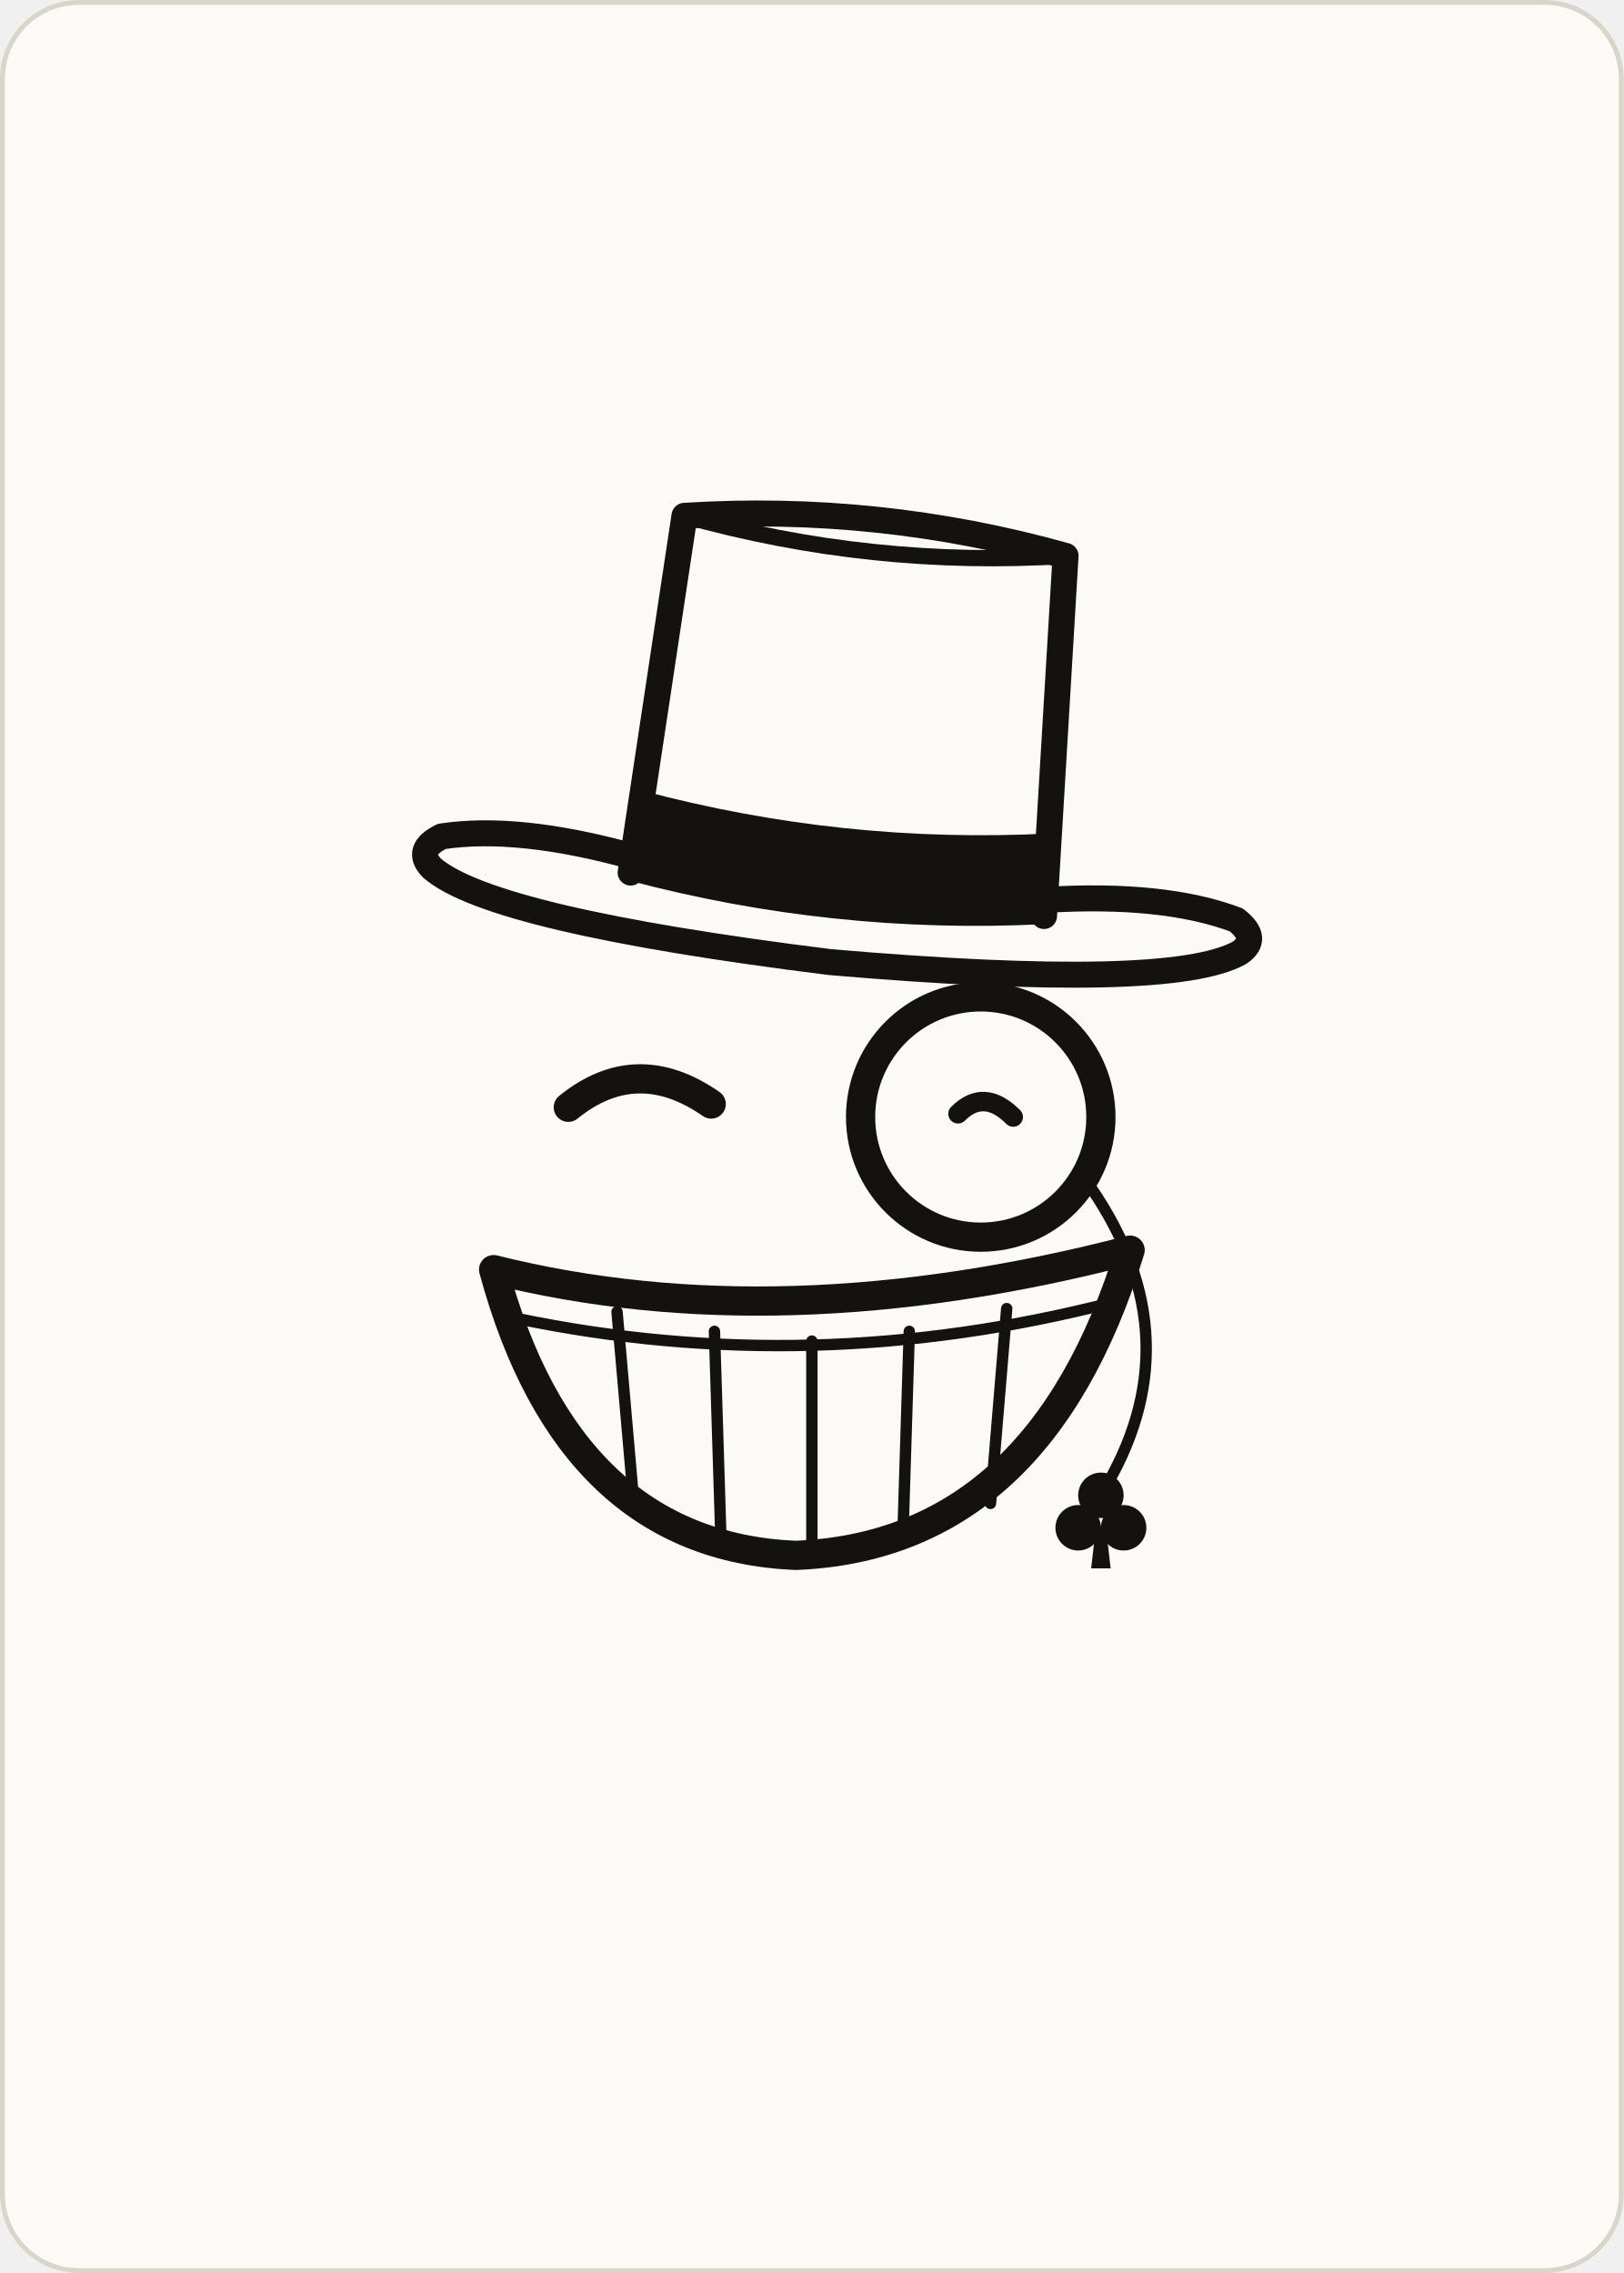
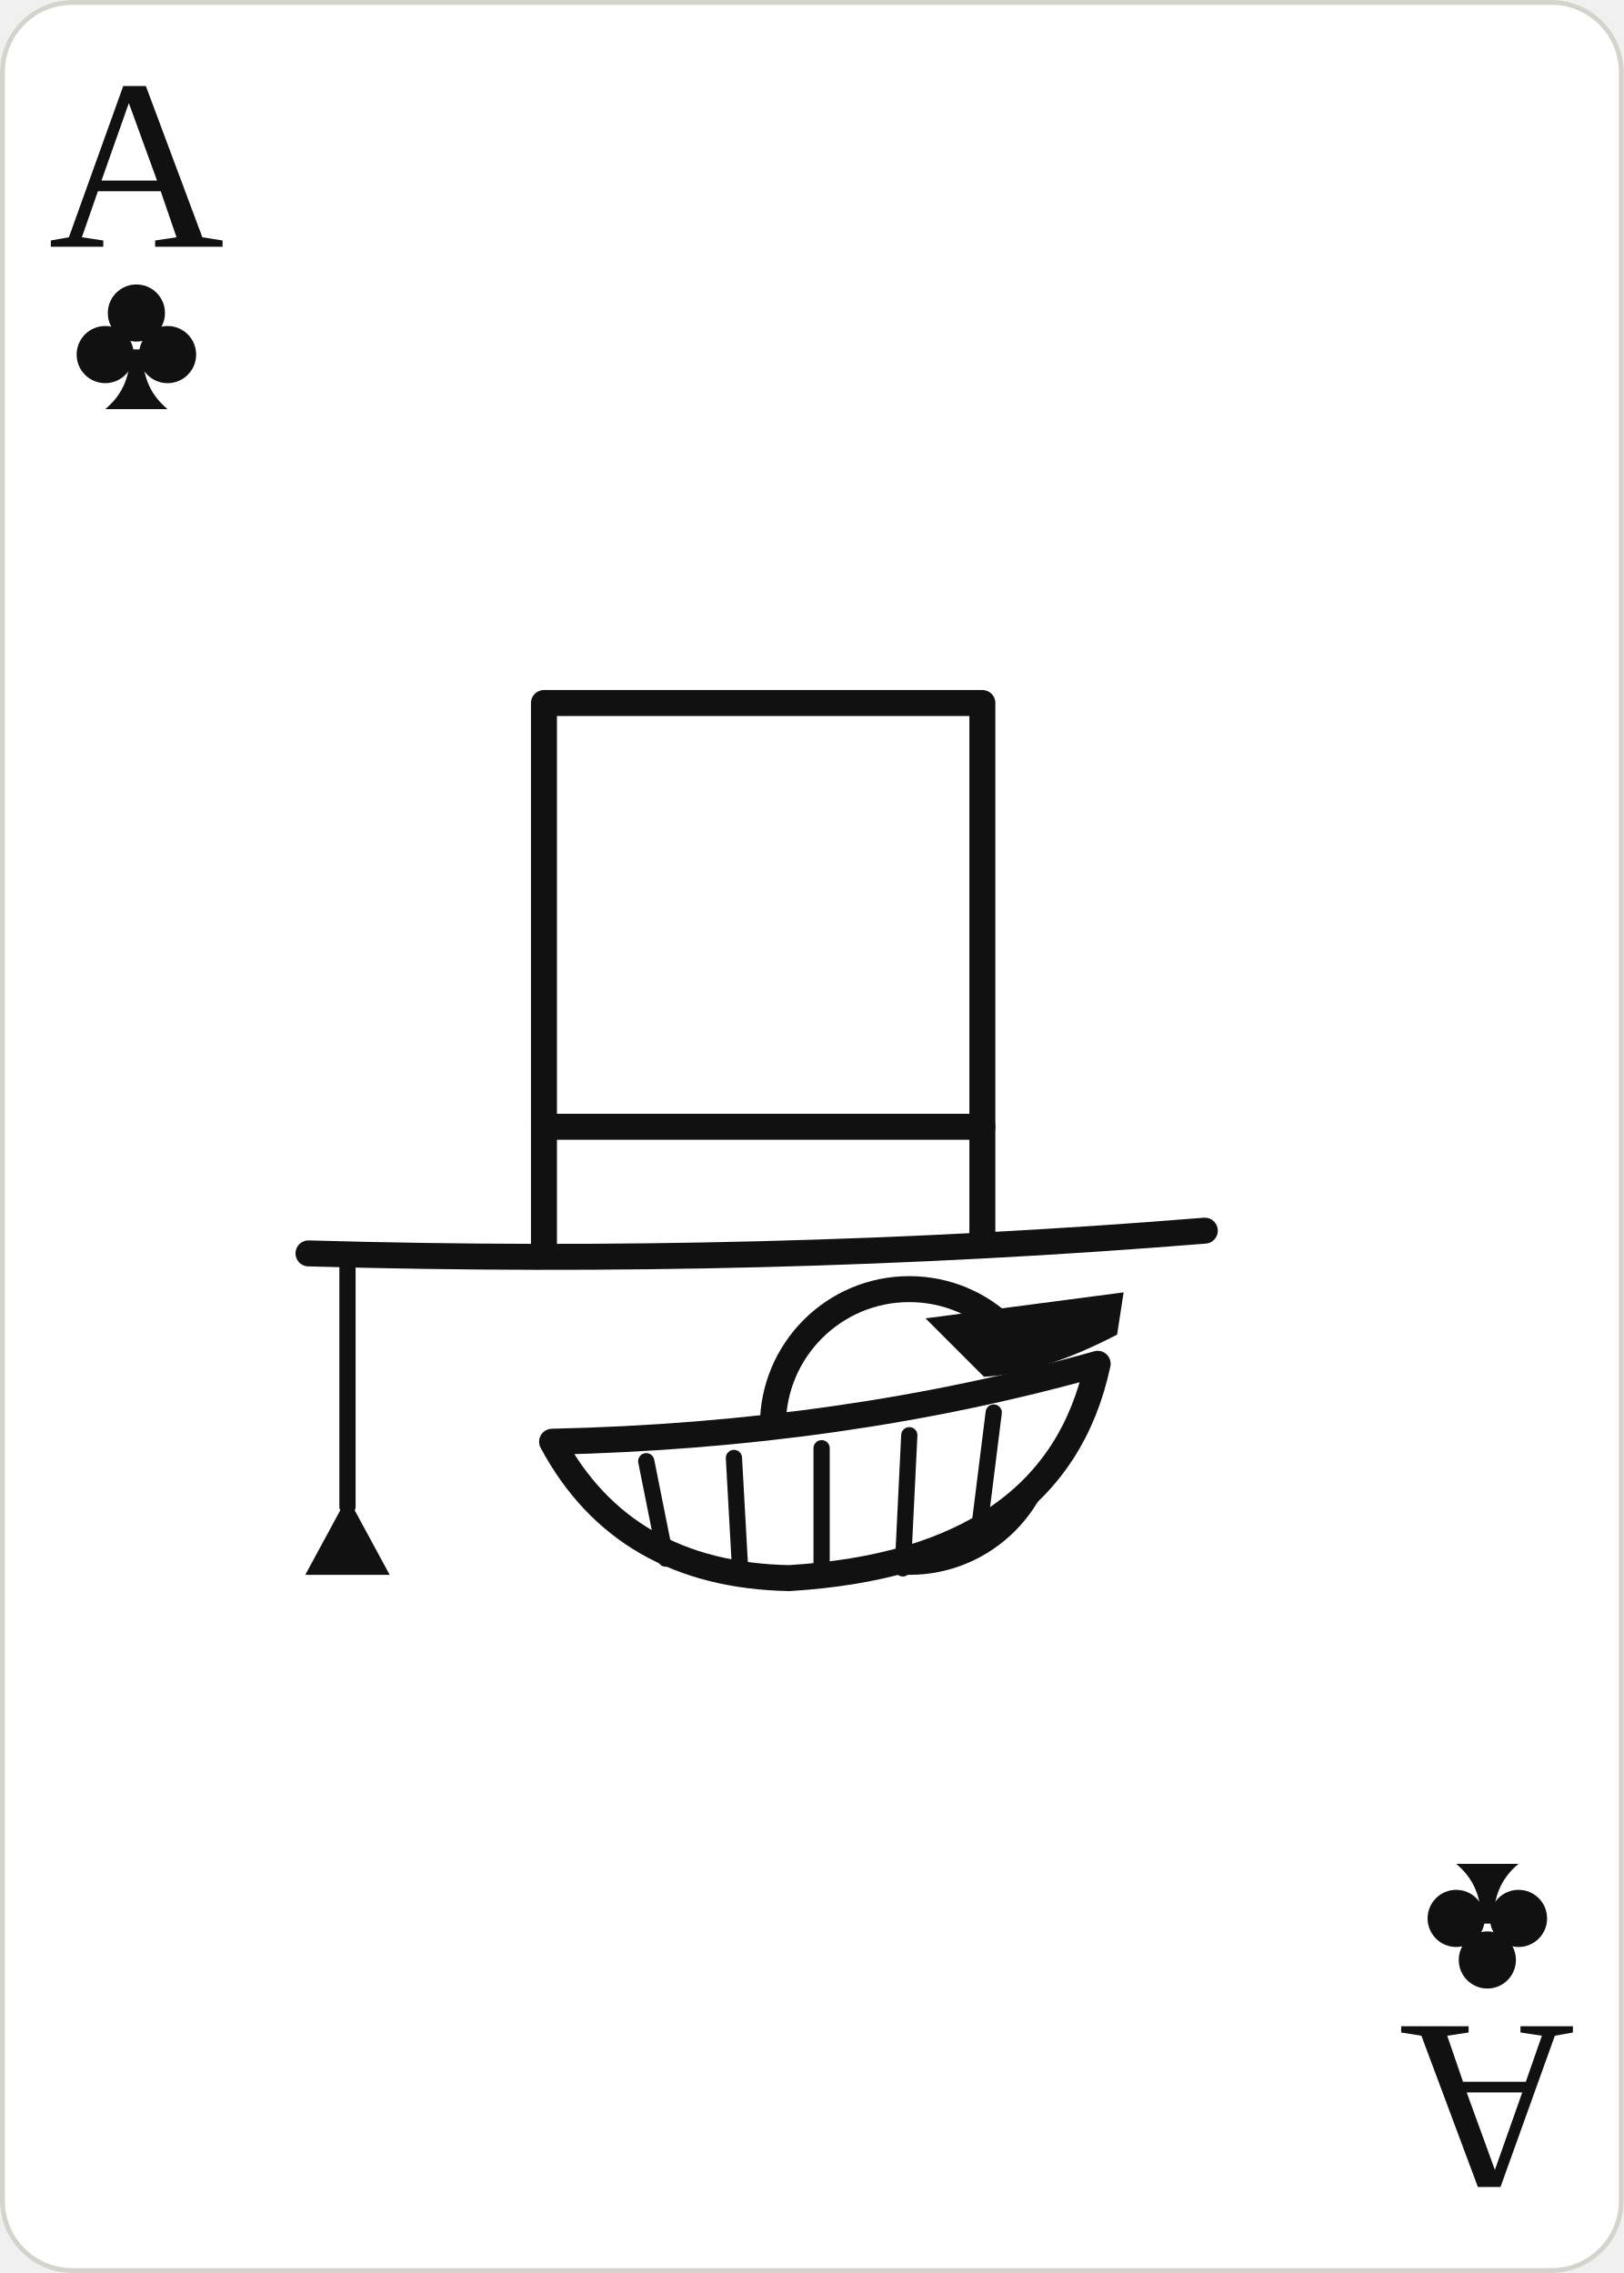
<svg xmlns="http://www.w3.org/2000/svg" viewBox="0 0 1000 1400">
-   <rect width="1000" height="1400" rx="48" fill="#fbfaf6" />
-   <rect x="1.5" y="1.5" width="997" height="1397" rx="47" fill="none" stroke="#d9d5cb" stroke-width="3" />
-   <g fill="none" stroke="#141210" stroke-linecap="round" stroke-linejoin="round" transform="translate(500 700)">
-     <g transform="rotate(6)">
-       <path d="M-128 -150 L-118 -372 Q0 -392 118 -372 L128 -150" stroke-width="16" />
-       <path d="M-118 -372 Q0 -352 118 -372" stroke-width="10" />
-       <path d="M-127 -196 Q0 -176 127 -196 L128 -150 Q0 -130 -128 -150 Z" fill="#141210" stroke-width="10" />
-       <path d="M-250 -140 Q-210 -112 0 -108 Q210 -112 250 -140 Q262 -150 246 -160 Q200 -172 128 -160 M-128 -160 Q-200 -172 -246 -160 Q-262 -150 -250 -140" stroke-width="16" />
+   <defs>
+     <symbol id="kc-club" viewBox="-50 -52 100 104">
+       <circle cx="0" cy="-24" r="22" />
+       <circle cx="-24" cy="8" r="22" />
+       <circle cx="24" cy="8" r="22" />
+       <path d="M-5 4 C-4 26 -12 40 -24 50 H24 C12 40 4 26 5 4 Z" />
+     </symbol>
+   </defs>
+   <rect width="1000" height="1400" rx="44" fill="#ffffff" />
+   <rect x="1.5" y="1.5" width="997" height="1397" rx="43" fill="none" stroke="#d6d3cc" stroke-width="3" />
+   <g fill="#111111">
+     <text x="84" y="152" text-anchor="middle" font-family="Times New Roman, Times, serif" font-size="150">A</text>
+     <use href="#kc-club" x="44" y="170" width="80" height="84" />
+     <g transform="rotate(180 500 700)">
+       <text x="84" y="152" text-anchor="middle" font-family="Times New Roman, Times, serif" font-size="150">A</text>
+       <use href="#kc-club" x="44" y="170" width="80" height="84" />
    </g>
-     <path d="M-150 -18 Q-108 -52 -62 -20" stroke-width="18" />
-     <circle cx="104" cy="-12" r="74" stroke-width="18" />
-     <path d="M90 -14 Q106 -30 124 -12" stroke-width="12" />
-     <path d="M168 26 Q236 120 182 214" stroke-width="7" />
-     <g fill="#141210" stroke="none" transform="translate(178 236)">
-       <circle cx="0" cy="-15" r="14" />
-       <circle cx="-14" cy="5" r="14" />
-       <circle cx="14" cy="5" r="14" />
-       <path d="M-3 4 L-6 30 L6 30 L3 4 Z" />
-     </g>
-     <path d="M-196 82 Q-20 126 196 70 Q140 252 -10 258 Q-150 252 -196 82 Z" fill="#fbfaf6" stroke-width="18" />
-     <path d="M-182 112 Q0 150 186 102" stroke-width="7" />
-     <path d="M-120 108 L-110 222 M-60 120 L-56 248 M0 126 L0 256 M60 120 L56 248 M120 106 L110 226" stroke-width="7" />
  </g>
+   <g fill="none" stroke="#111111" stroke-width="16" stroke-linecap="round" stroke-linejoin="round">
+     <path d="M335 768 L335 433 L605 433 L605 766" />
+     <path d="M335 694 L605 694" />
+     <path d="M190 772 Q470 780 742 758" />
+     <path d="M214 776 L214 928" stroke-width="10" />
+     <circle cx="560" cy="878" r="84" />
+   </g>
+   <path d="M188 970 L214 922 L240 970 Z" fill="#111111" />
+   <path d="M570 812 L692 796 L688 822 Q642 846 606 848 Z" fill="#111111" />
+   <path d="M340 888 Q520 884 676 840 Q650 962 486 972 Q384 970 340 888 Z" fill="#ffffff" stroke="#111111" stroke-width="16" stroke-linejoin="round" />
+   <path d="M398 900 L410 960 M452 898 L456 970 M506 892 L506 972 M560 884 L556 966 M612 870 L602 950" stroke="#111111" stroke-width="10" stroke-linecap="round" />
</svg>
